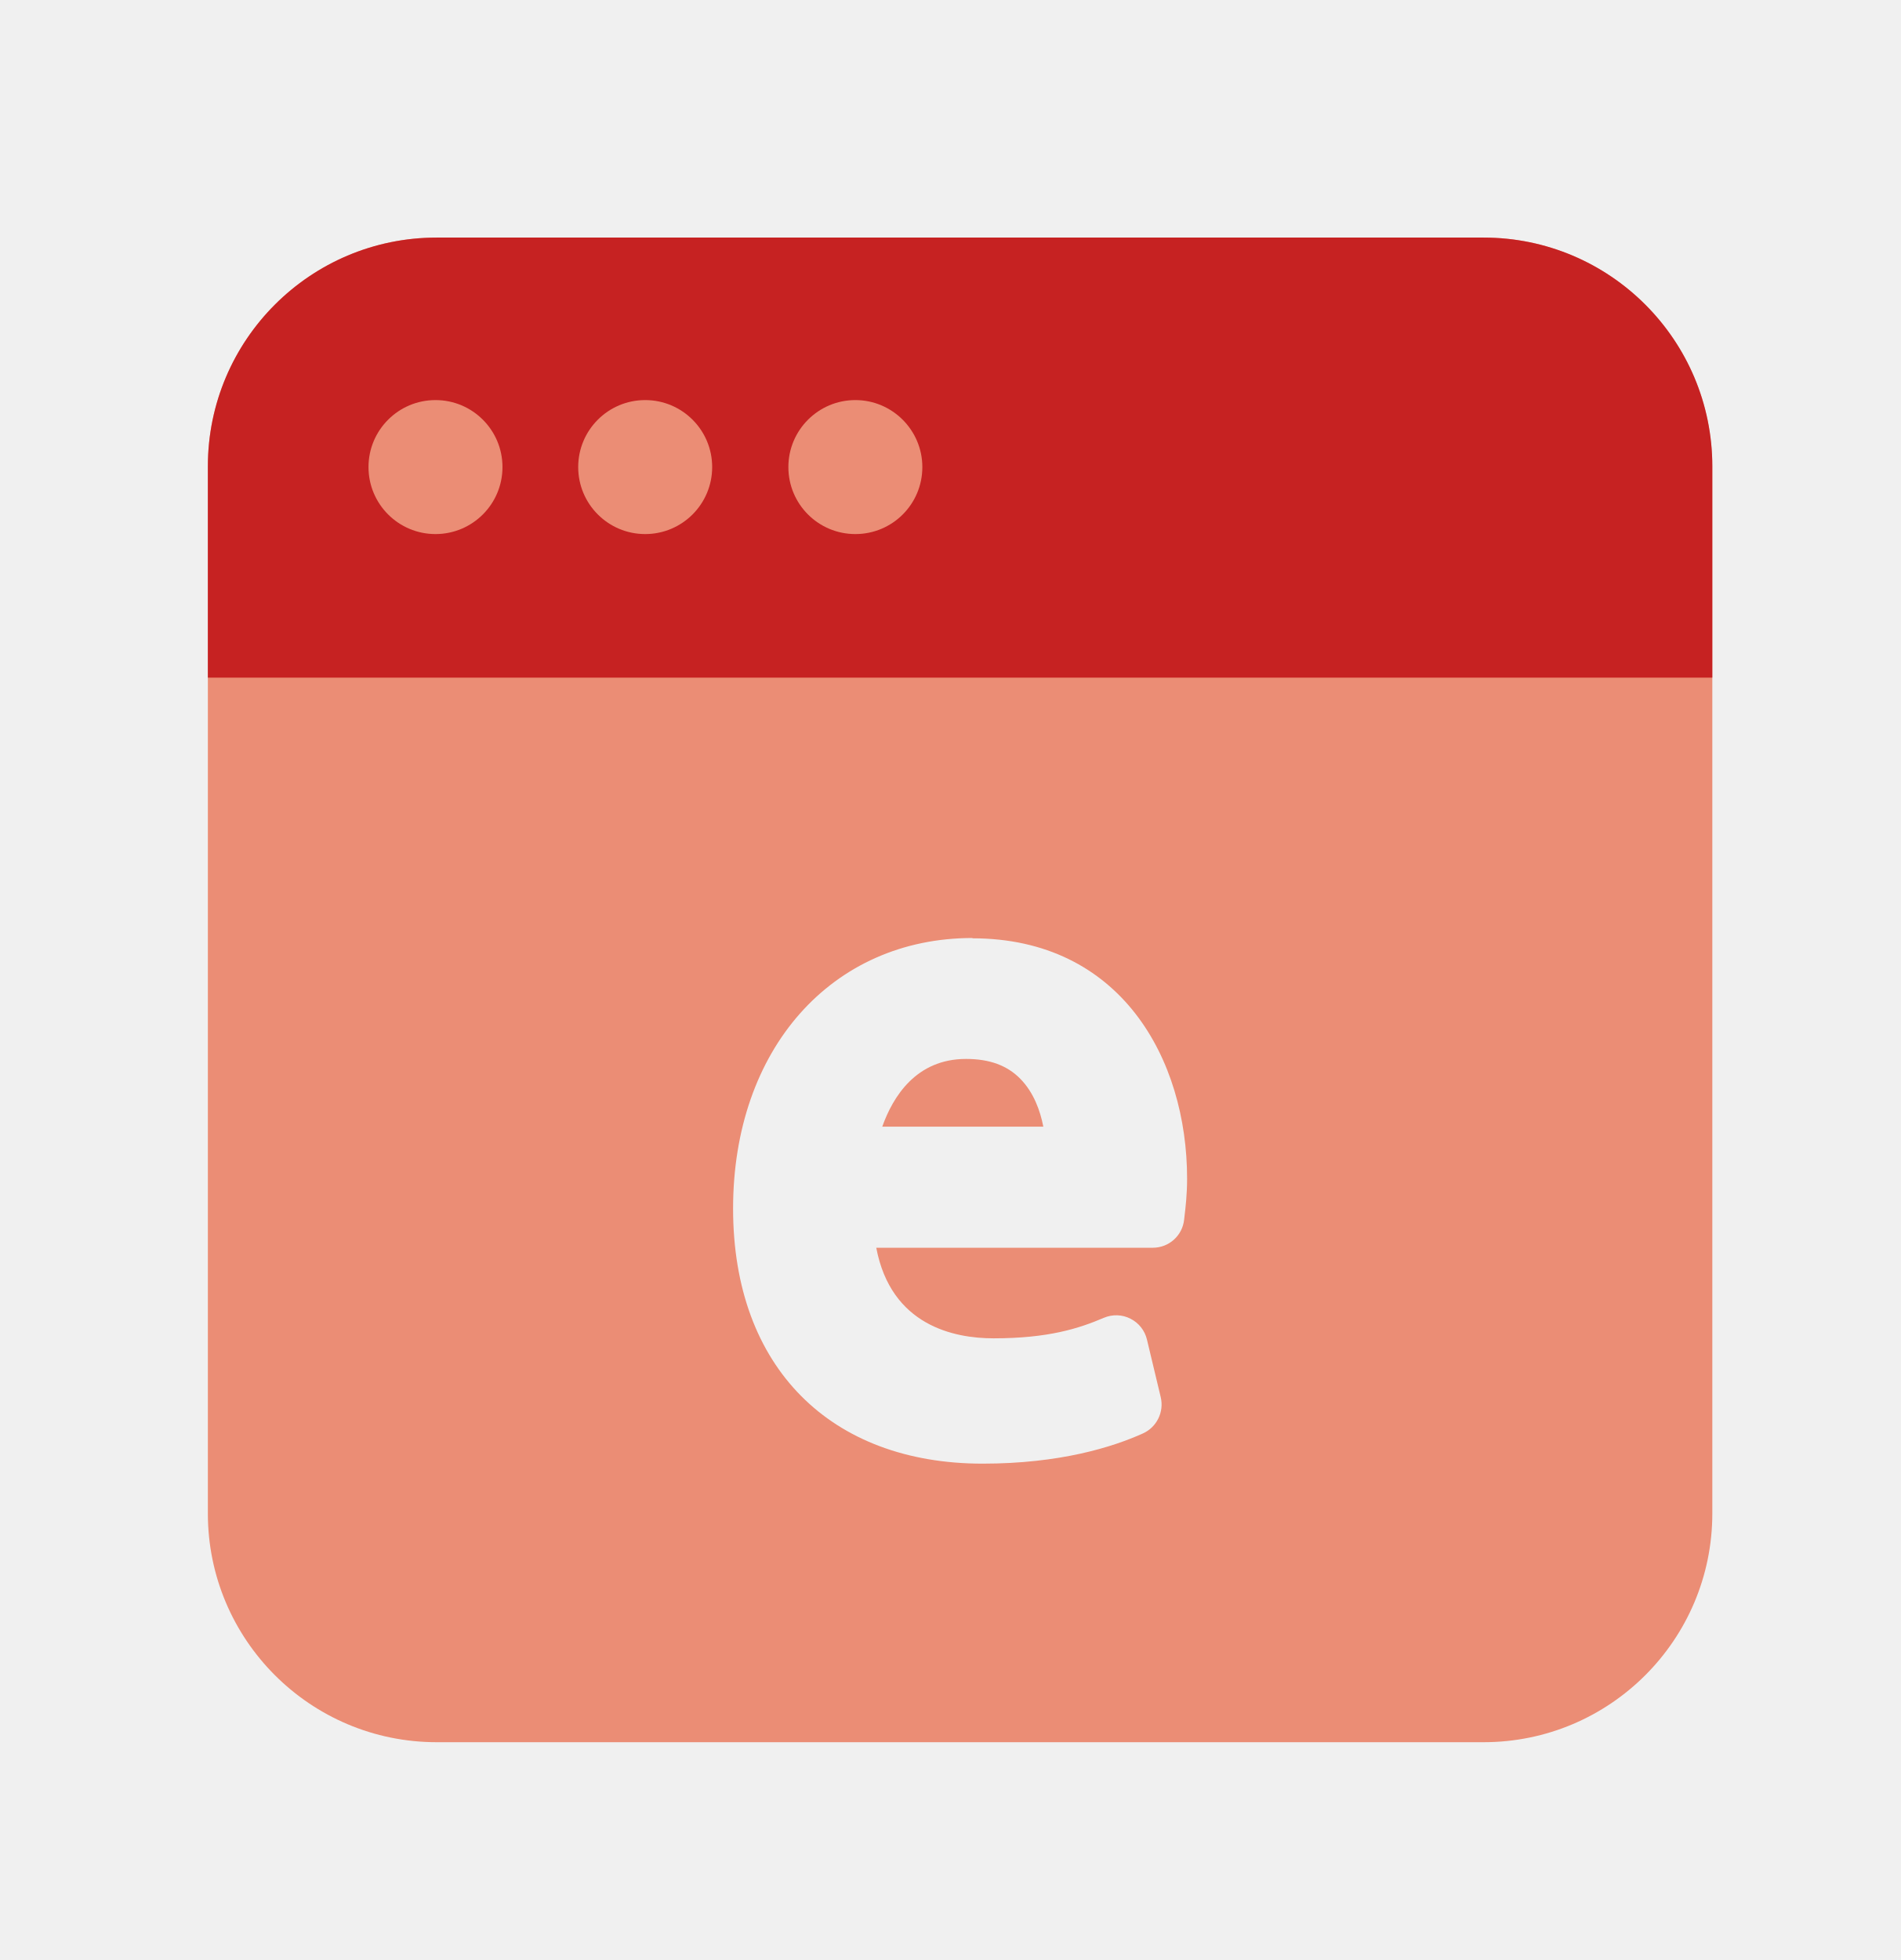
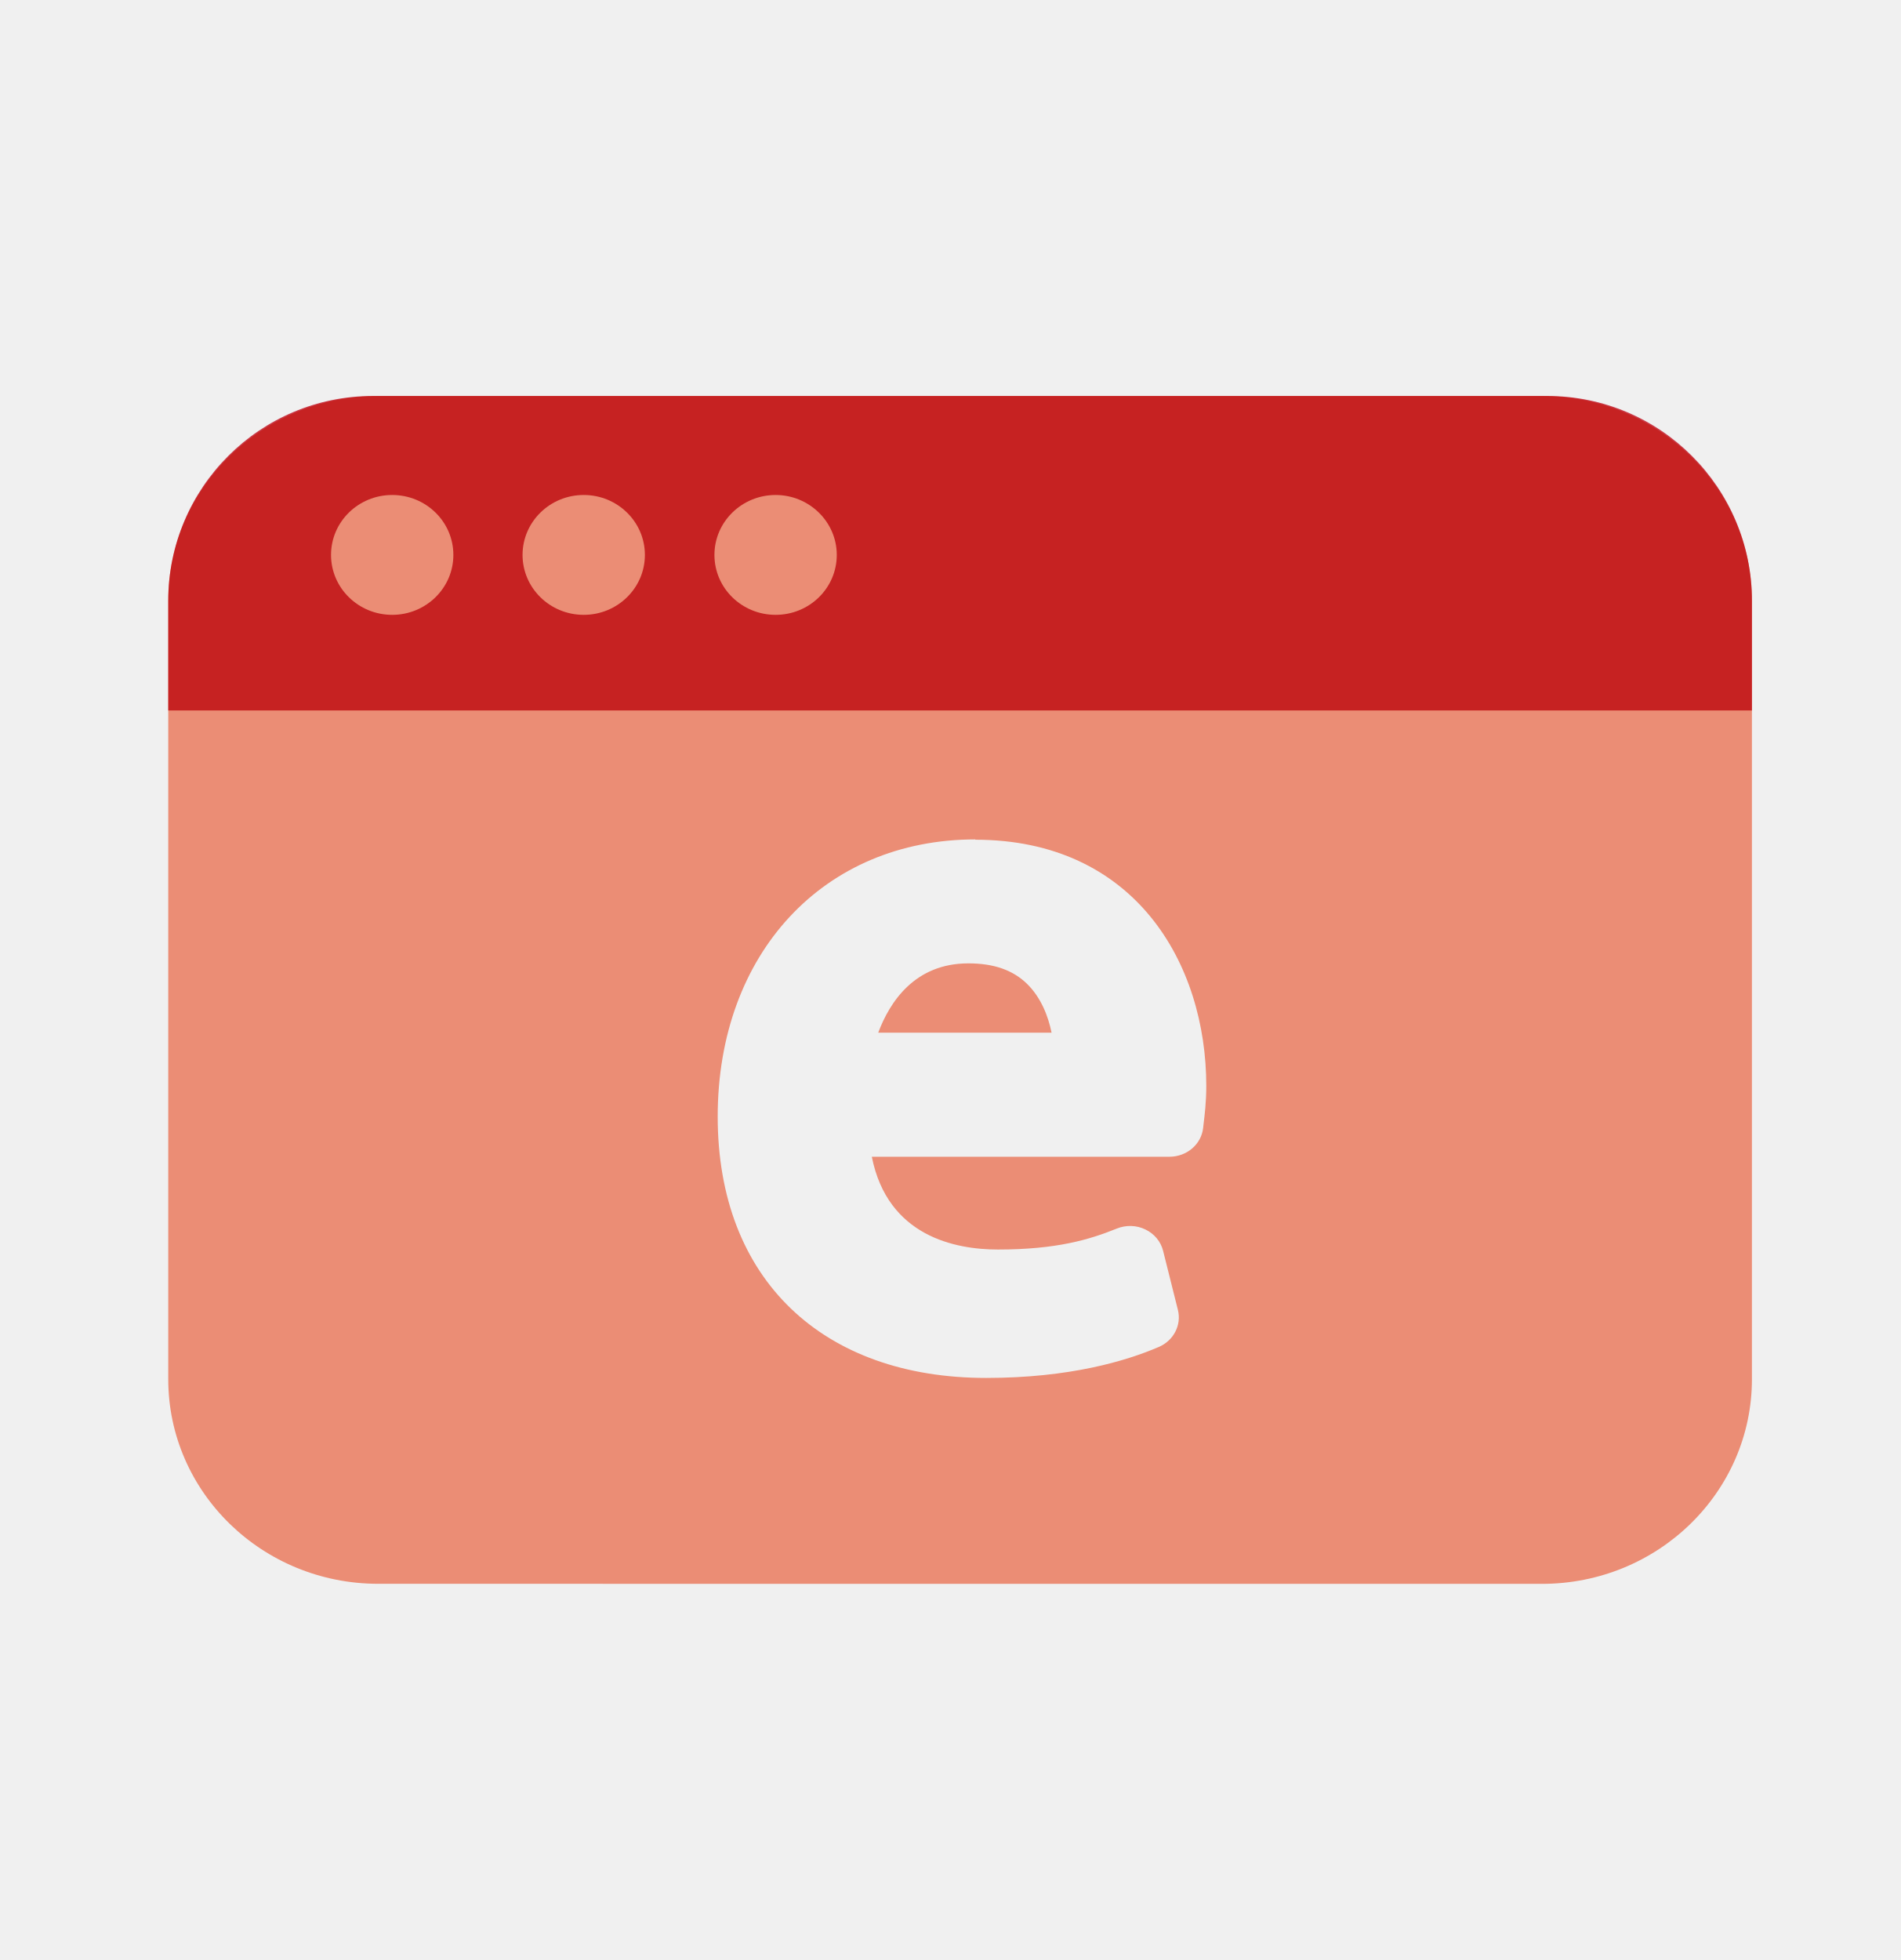
<svg xmlns="http://www.w3.org/2000/svg" width="32" height="33" viewBox="0 0 32 33" fill="none">
  <g style="mix-blend-mode:multiply">
-     <path d="M24.981 4H7.353C5.225 4 3.5 5.725 3.5 7.853V25.481C3.5 27.608 5.225 29.333 7.353 29.333H24.981C27.108 29.333 28.833 27.608 28.833 25.481V7.853C28.833 5.725 27.108 4 24.981 4Z" fill="#FA967C" />
+     <path d="M25.964 6.667L6.368 6.667C4.416 6.667 2.833 8.21 2.833 10.114V23.22C2.833 25.123 4.416 26.666 6.368 26.666L25.964 26.667C27.917 26.667 29.5 25.123 29.5 23.22V10.114C29.5 8.21 27.917 6.667 25.964 6.667Z" fill="#FA967C" />
    <g style="mix-blend-mode:multiply">
-       <path d="M7.353 4H24.981C27.108 4 28.833 5.726 28.833 7.853V11.409H3.5V7.853C3.5 5.726 5.226 4 7.353 4Z" fill="#D63D4A" />
+       <path d="M6.28 6.667L26.053 6.667C27.956 6.667 29.5 8.211 29.5 10.114V11.962H2.833V10.114C2.833 8.211 4.377 6.667 6.28 6.667Z" fill="#D63D4A" />
    </g>
-     <path d="M15.531 7.864C15.531 8.488 15.027 8.992 14.403 8.992C13.78 8.992 13.275 8.488 13.275 7.864C13.275 7.24 13.782 6.736 14.403 6.736C15.025 6.736 15.531 7.243 15.531 7.864Z" fill="#FA967C" />
-     <path d="M10.864 8.992C11.487 8.992 11.992 8.487 11.992 7.864C11.992 7.241 11.487 6.736 10.864 6.736C10.241 6.736 9.736 7.241 9.736 7.864C9.736 8.487 10.241 8.992 10.864 8.992Z" fill="#FA967C" />
-     <path d="M7.333 8.992C7.956 8.992 8.461 8.487 8.461 7.864C8.461 7.241 7.956 6.736 7.333 6.736C6.71 6.736 6.205 7.241 6.205 7.864C6.205 8.487 6.71 8.992 7.333 8.992Z" fill="#FA967C" />
-     <path d="M16.376 15.793C14.002 15.793 12.344 17.667 12.344 20.348C12.344 23.03 13.993 24.643 16.545 24.643C17.845 24.643 18.732 24.366 19.246 24.134C19.478 24.029 19.604 23.773 19.545 23.524L19.313 22.554C19.277 22.401 19.174 22.272 19.036 22.203C18.897 22.131 18.732 22.126 18.586 22.188C18.166 22.368 17.649 22.533 16.729 22.533C16.067 22.533 15.004 22.32 14.755 21.008H19.411C19.683 21.008 19.91 20.805 19.939 20.535L19.946 20.473C19.963 20.329 19.989 20.112 19.989 19.844C19.989 17.829 18.871 15.798 16.373 15.798L16.376 15.793ZM16.268 17.829C16.662 17.829 16.961 17.939 17.181 18.164C17.406 18.393 17.516 18.701 17.568 18.969H14.856C15.035 18.465 15.427 17.829 16.266 17.829H16.268Z" fill="white" />
+     <path d="M14.09 9.343C14.09 9.901 13.63 10.352 13.06 10.352C12.491 10.352 12.03 9.901 12.03 9.343C12.03 8.785 12.493 8.334 13.06 8.334C13.627 8.334 14.09 8.787 14.09 9.343Z" fill="#FA967C" />
+     <path d="M9.829 10.352C10.398 10.352 10.859 9.9 10.859 9.343C10.859 8.786 10.398 8.334 9.829 8.334C9.26 8.334 8.799 8.786 8.799 9.343C8.799 9.9 9.26 10.352 9.829 10.352Z" fill="#FA967C" />
+     <path d="M6.604 10.352C7.173 10.352 7.634 9.9 7.634 9.343C7.634 8.785 7.173 8.334 6.604 8.334C6.035 8.334 5.574 8.785 5.574 9.343C5.574 9.9 6.035 10.352 6.604 10.352Z" fill="#FA967C" />
+     <path d="M16.424 14.133C13.87 14.133 12.085 16.053 12.085 18.8C12.085 21.547 13.86 23.2 16.606 23.2C18.006 23.2 18.96 22.916 19.513 22.678C19.762 22.571 19.898 22.309 19.834 22.054L19.585 21.06C19.546 20.903 19.436 20.771 19.286 20.7C19.137 20.627 18.96 20.622 18.803 20.686C18.35 20.869 17.795 21.038 16.804 21.038C16.092 21.038 14.947 20.82 14.68 19.476H19.69C19.983 19.476 20.228 19.268 20.259 18.991L20.266 18.927C20.284 18.781 20.312 18.558 20.312 18.284C20.312 16.22 19.109 14.138 16.421 14.138L16.424 14.133ZM16.308 16.22C16.732 16.22 17.054 16.332 17.291 16.562C17.532 16.797 17.651 17.113 17.707 17.387H14.788C14.981 16.871 15.403 16.22 16.305 16.22H16.308Z" fill="white" />
  </g>
</svg>
